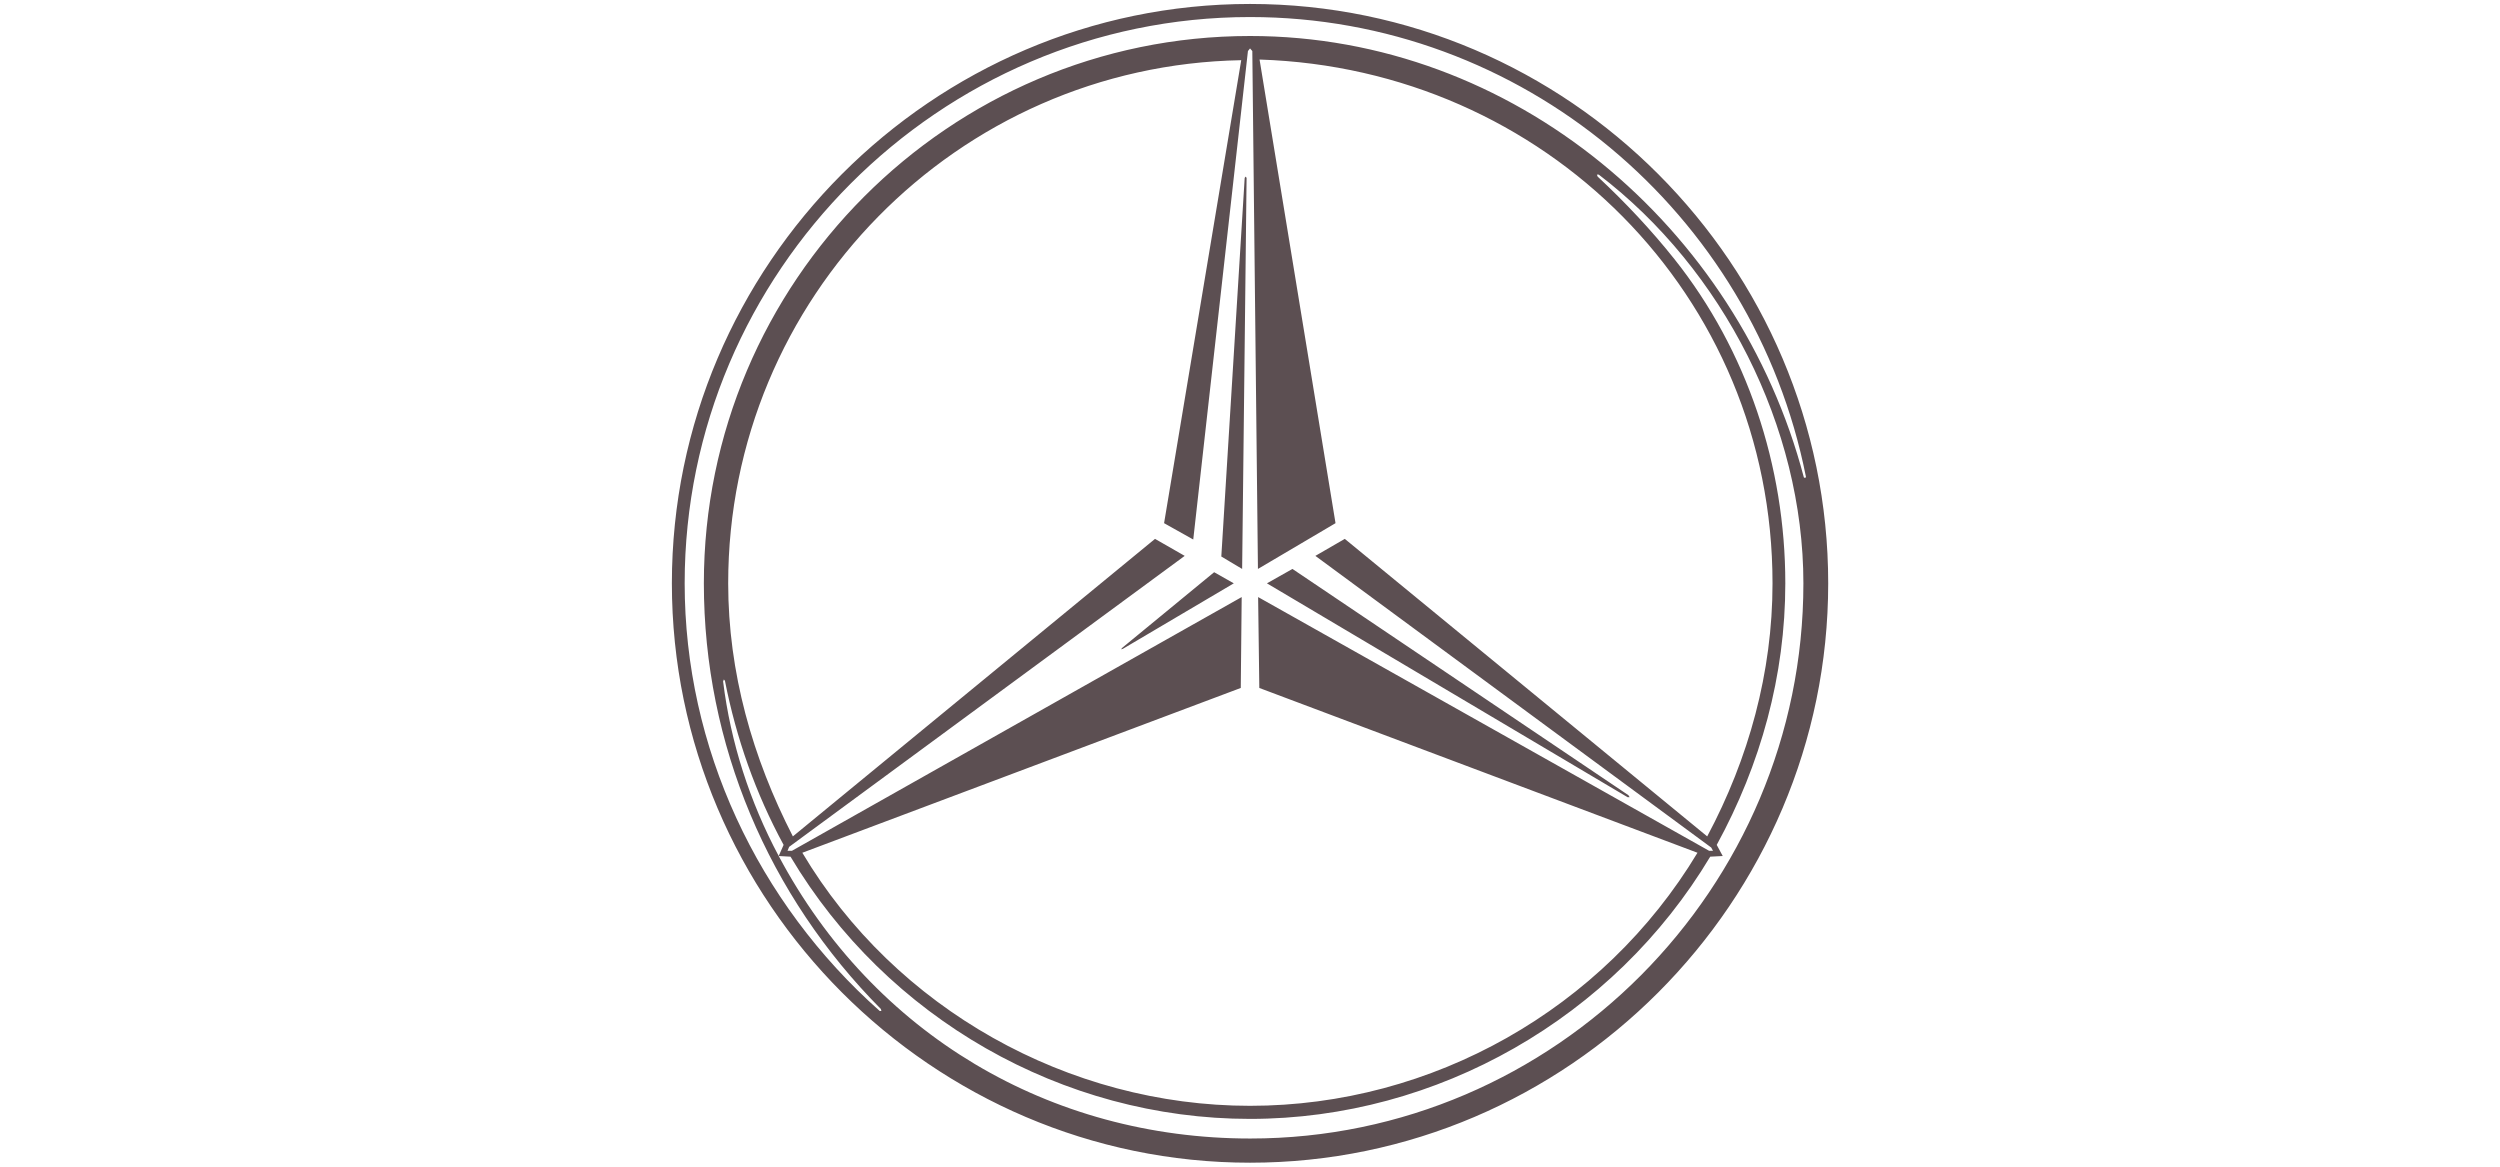
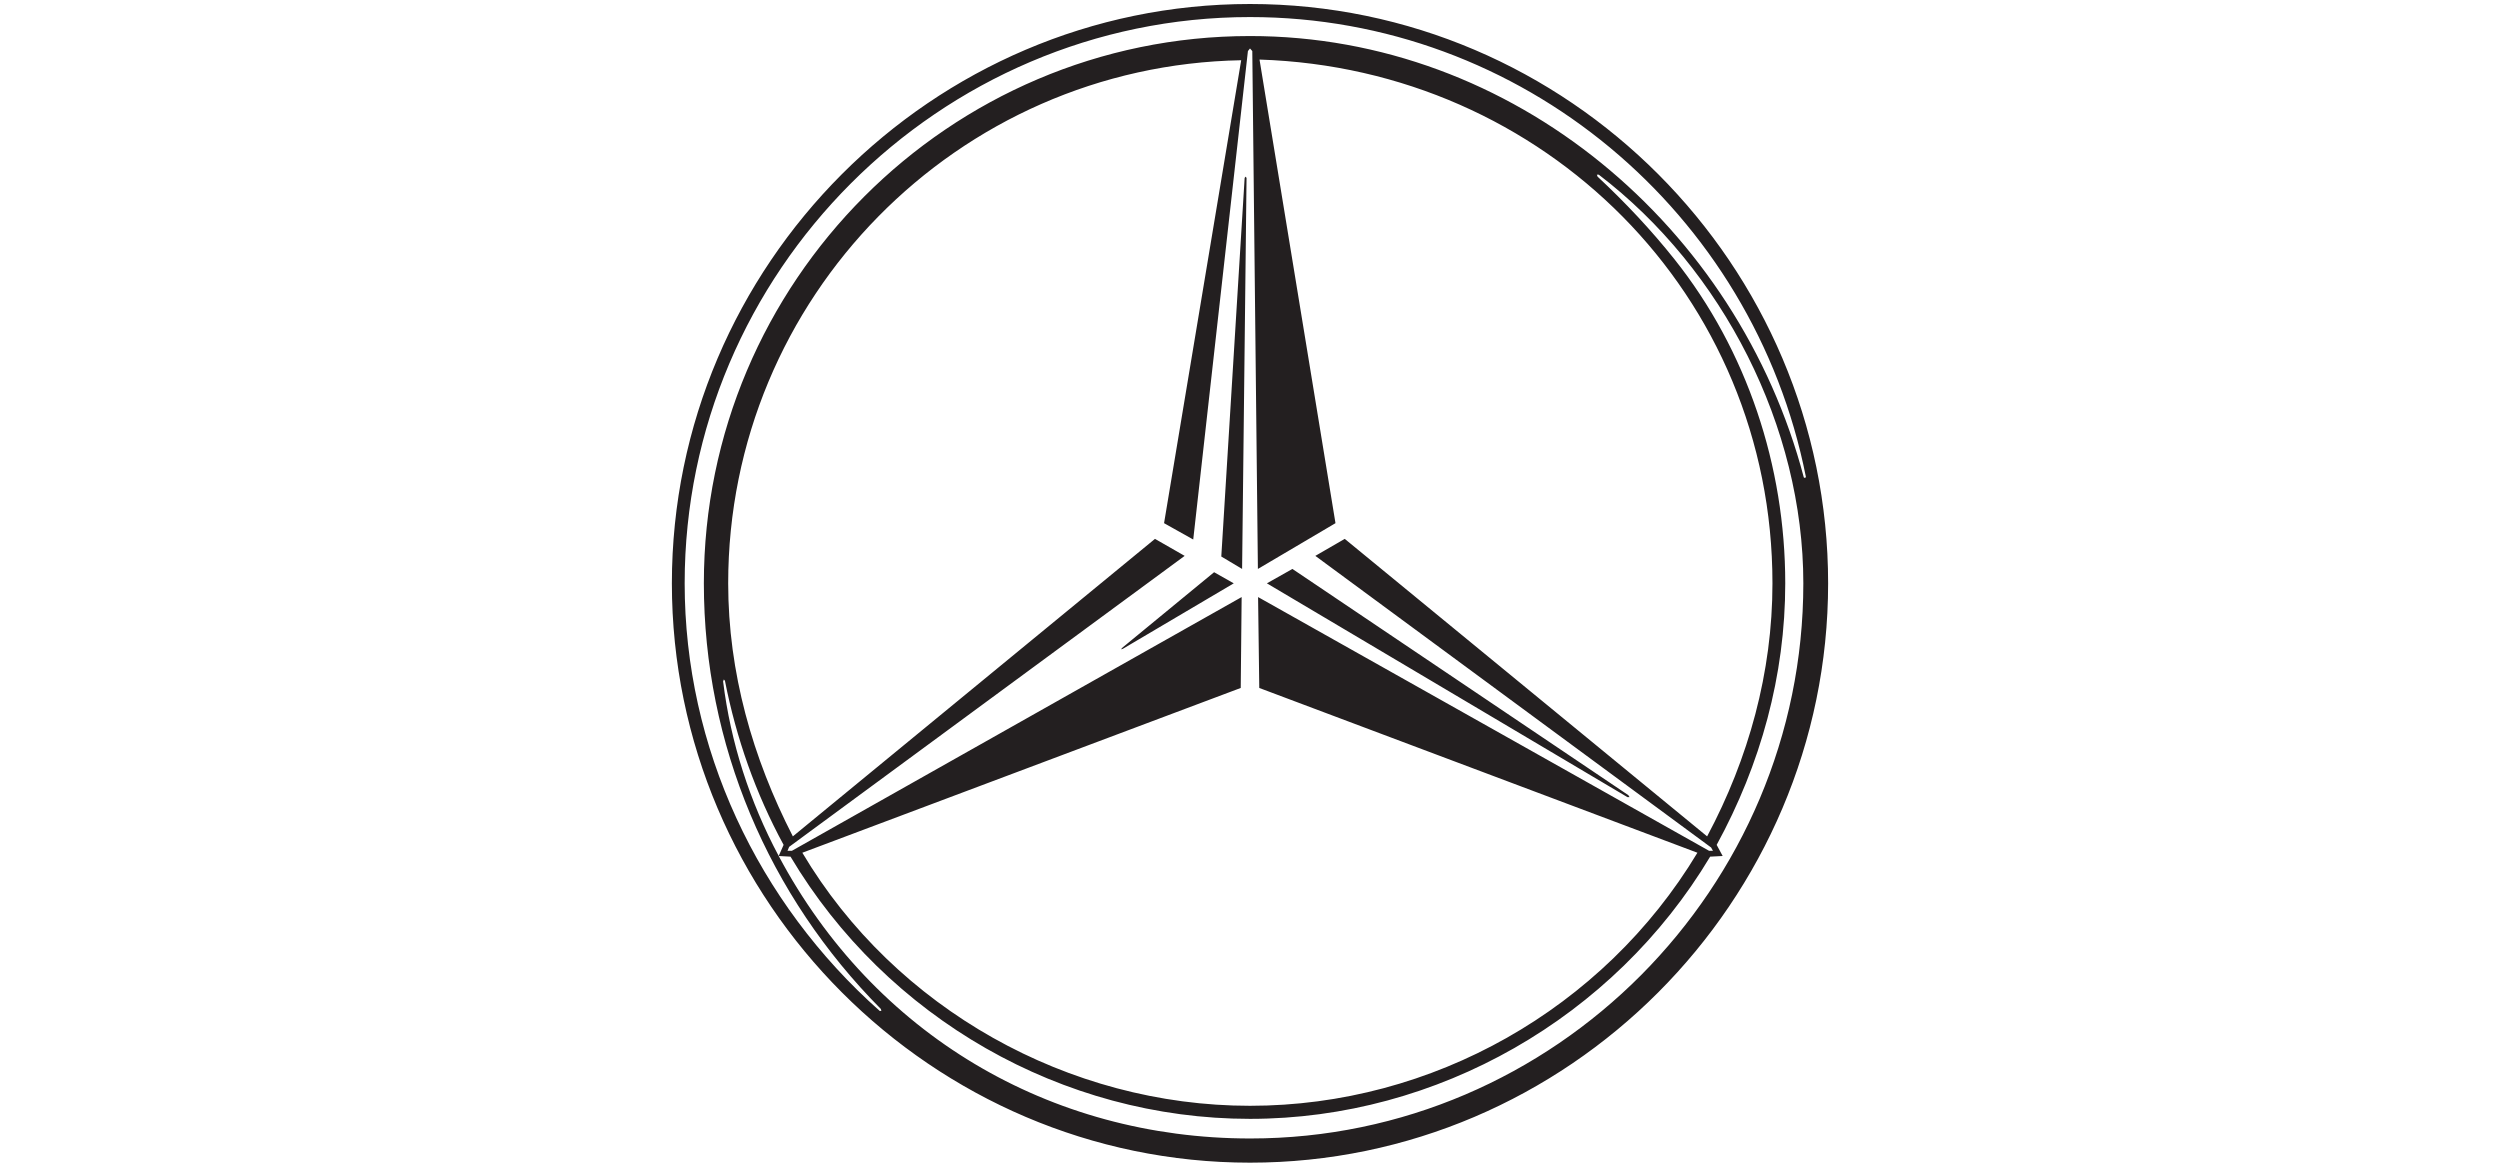
<svg xmlns="http://www.w3.org/2000/svg" width="120" height="56" viewBox="0 0 120 56" fill="none">
-   <path d="M87.754 28C87.754 43.286 75.251 55.81 60.002 55.81C44.765 55.81 32.25 43.286 32.25 28C32.25 12.714 44.752 0.19 60.002 0.19C75.261 0.19 87.754 12.714 87.754 28ZM53.852 31.107L53.818 31.17L53.906 31.139L59.222 28L58.279 27.466L53.852 31.107ZM78.121 38.264H78.221L78.165 38.17L62.038 27.309L60.813 28L78.121 38.264ZM59.836 8.539L59.792 8.476L59.745 8.539L58.623 26.713L59.623 27.309L59.836 8.539ZM76.651 8.382L76.686 8.476C77.999 9.701 79.242 11.019 80.367 12.431C83.869 16.826 85.695 22.381 85.695 28C85.695 32.426 84.514 36.694 82.403 40.555L82.691 41.089L82.09 41.12C77.475 48.842 68.999 53.707 60.002 53.707C50.992 53.707 42.563 48.873 37.945 41.12L37.378 41.089L37.613 40.555C36.266 38.076 35.342 35.439 34.797 32.677L34.744 32.614L34.709 32.708C35.066 35.627 35.987 38.484 37.378 41.089C41.917 49.626 50.382 54.649 60.014 54.649C74.637 54.649 86.563 42.627 86.563 28C86.563 20.498 82.704 12.934 76.742 8.382H76.651ZM59.579 2.889C45.955 3.14 34.953 14.283 34.953 28C34.953 32.269 36.122 36.381 38.058 40.147L55.441 25.866L56.866 26.682L37.879 40.649L37.801 40.838H38.014L59.601 28.659L59.557 33.022L38.512 40.932C42.973 48.434 51.302 53.079 60.002 53.079C68.745 53.079 76.965 48.434 81.479 40.932L60.447 33.022L60.39 28.659L82.037 40.838H82.224L82.137 40.681L63.138 26.682L64.55 25.866L81.946 40.147C83.938 36.412 85.081 32.269 85.081 28C85.081 14.158 74.127 3.297 60.459 2.858L64.105 25.112L60.381 27.309L60.111 2.45L60.002 2.324L59.901 2.45L57.276 25.897L55.876 25.112L59.579 2.889ZM42.284 48.434C36.889 43.004 33.785 35.721 33.785 28C33.785 13.53 45.564 1.728 60.002 1.728C72.648 1.728 83.424 10.893 86.585 22.915L86.651 22.946L86.685 22.884C84.16 10.171 73.027 0.818 60.002 0.818C45.087 0.818 32.864 13.059 32.864 28C32.864 35.878 36.357 43.317 42.227 48.528H42.306L42.284 48.434Z" fill="#5C4F52" />
+   <path d="M87.75 28C87.75 43.285 75.249 55.808 60 55.808C44.764 55.808 32.25 43.285 32.25 28C32.25 12.715 44.752 0.192 60 0.192C75.258 0.192 87.75 12.715 87.75 28ZM53.851 31.107L53.817 31.17L53.904 31.139L59.22 28L58.277 27.466L53.851 31.107ZM78.118 38.263H78.218L78.162 38.169L62.036 27.309L60.811 28L78.118 38.263ZM59.834 8.54L59.79 8.478L59.743 8.54L58.622 26.713L59.621 27.309L59.834 8.54ZM76.649 8.383L76.683 8.478C77.996 9.702 79.239 11.02 80.364 12.432C83.866 16.826 85.692 22.382 85.692 28C85.692 32.425 84.511 36.694 82.4 40.554L82.688 41.088L82.087 41.119C77.472 48.84 68.996 53.705 60 53.705C50.991 53.705 42.562 48.872 37.945 41.119L37.378 41.088L37.613 40.554C36.266 38.075 35.342 35.438 34.797 32.676L34.743 32.614L34.709 32.708C35.066 35.627 35.987 38.483 37.378 41.088C41.917 49.625 50.38 54.647 60.013 54.647C74.635 54.647 86.56 42.626 86.56 28C86.56 20.499 82.701 12.934 76.74 8.383H76.649ZM59.577 2.891C45.954 3.142 34.953 14.284 34.953 28C34.953 32.268 36.122 36.38 38.057 40.146L55.439 25.866L56.864 26.682L37.879 40.649L37.801 40.837H38.014L59.599 28.659L59.555 33.022L38.512 40.931C42.972 48.432 51.301 53.078 60 53.078C68.743 53.078 76.962 48.432 81.476 40.931L60.445 33.022L60.388 28.659L82.033 40.837H82.221L82.133 40.68L63.136 26.682L64.548 25.866L81.942 40.146C83.935 36.411 85.078 32.268 85.078 28C85.078 14.159 74.124 3.299 60.457 2.859L64.103 25.112L60.379 27.309L60.11 2.451L60 2.326L59.9 2.451L57.275 25.897L55.875 25.112L59.577 2.891ZM42.283 48.432C36.889 43.002 33.785 35.721 33.785 28C33.785 13.531 45.563 1.73 60 1.73C72.645 1.73 83.421 10.894 86.582 22.915L86.647 22.947L86.682 22.884C84.157 10.172 73.025 0.819 60 0.819C45.087 0.819 32.864 13.06 32.864 28C32.864 35.878 36.357 43.316 42.227 48.526H42.305L42.283 48.432Z" fill="#231F20" />
</svg>
